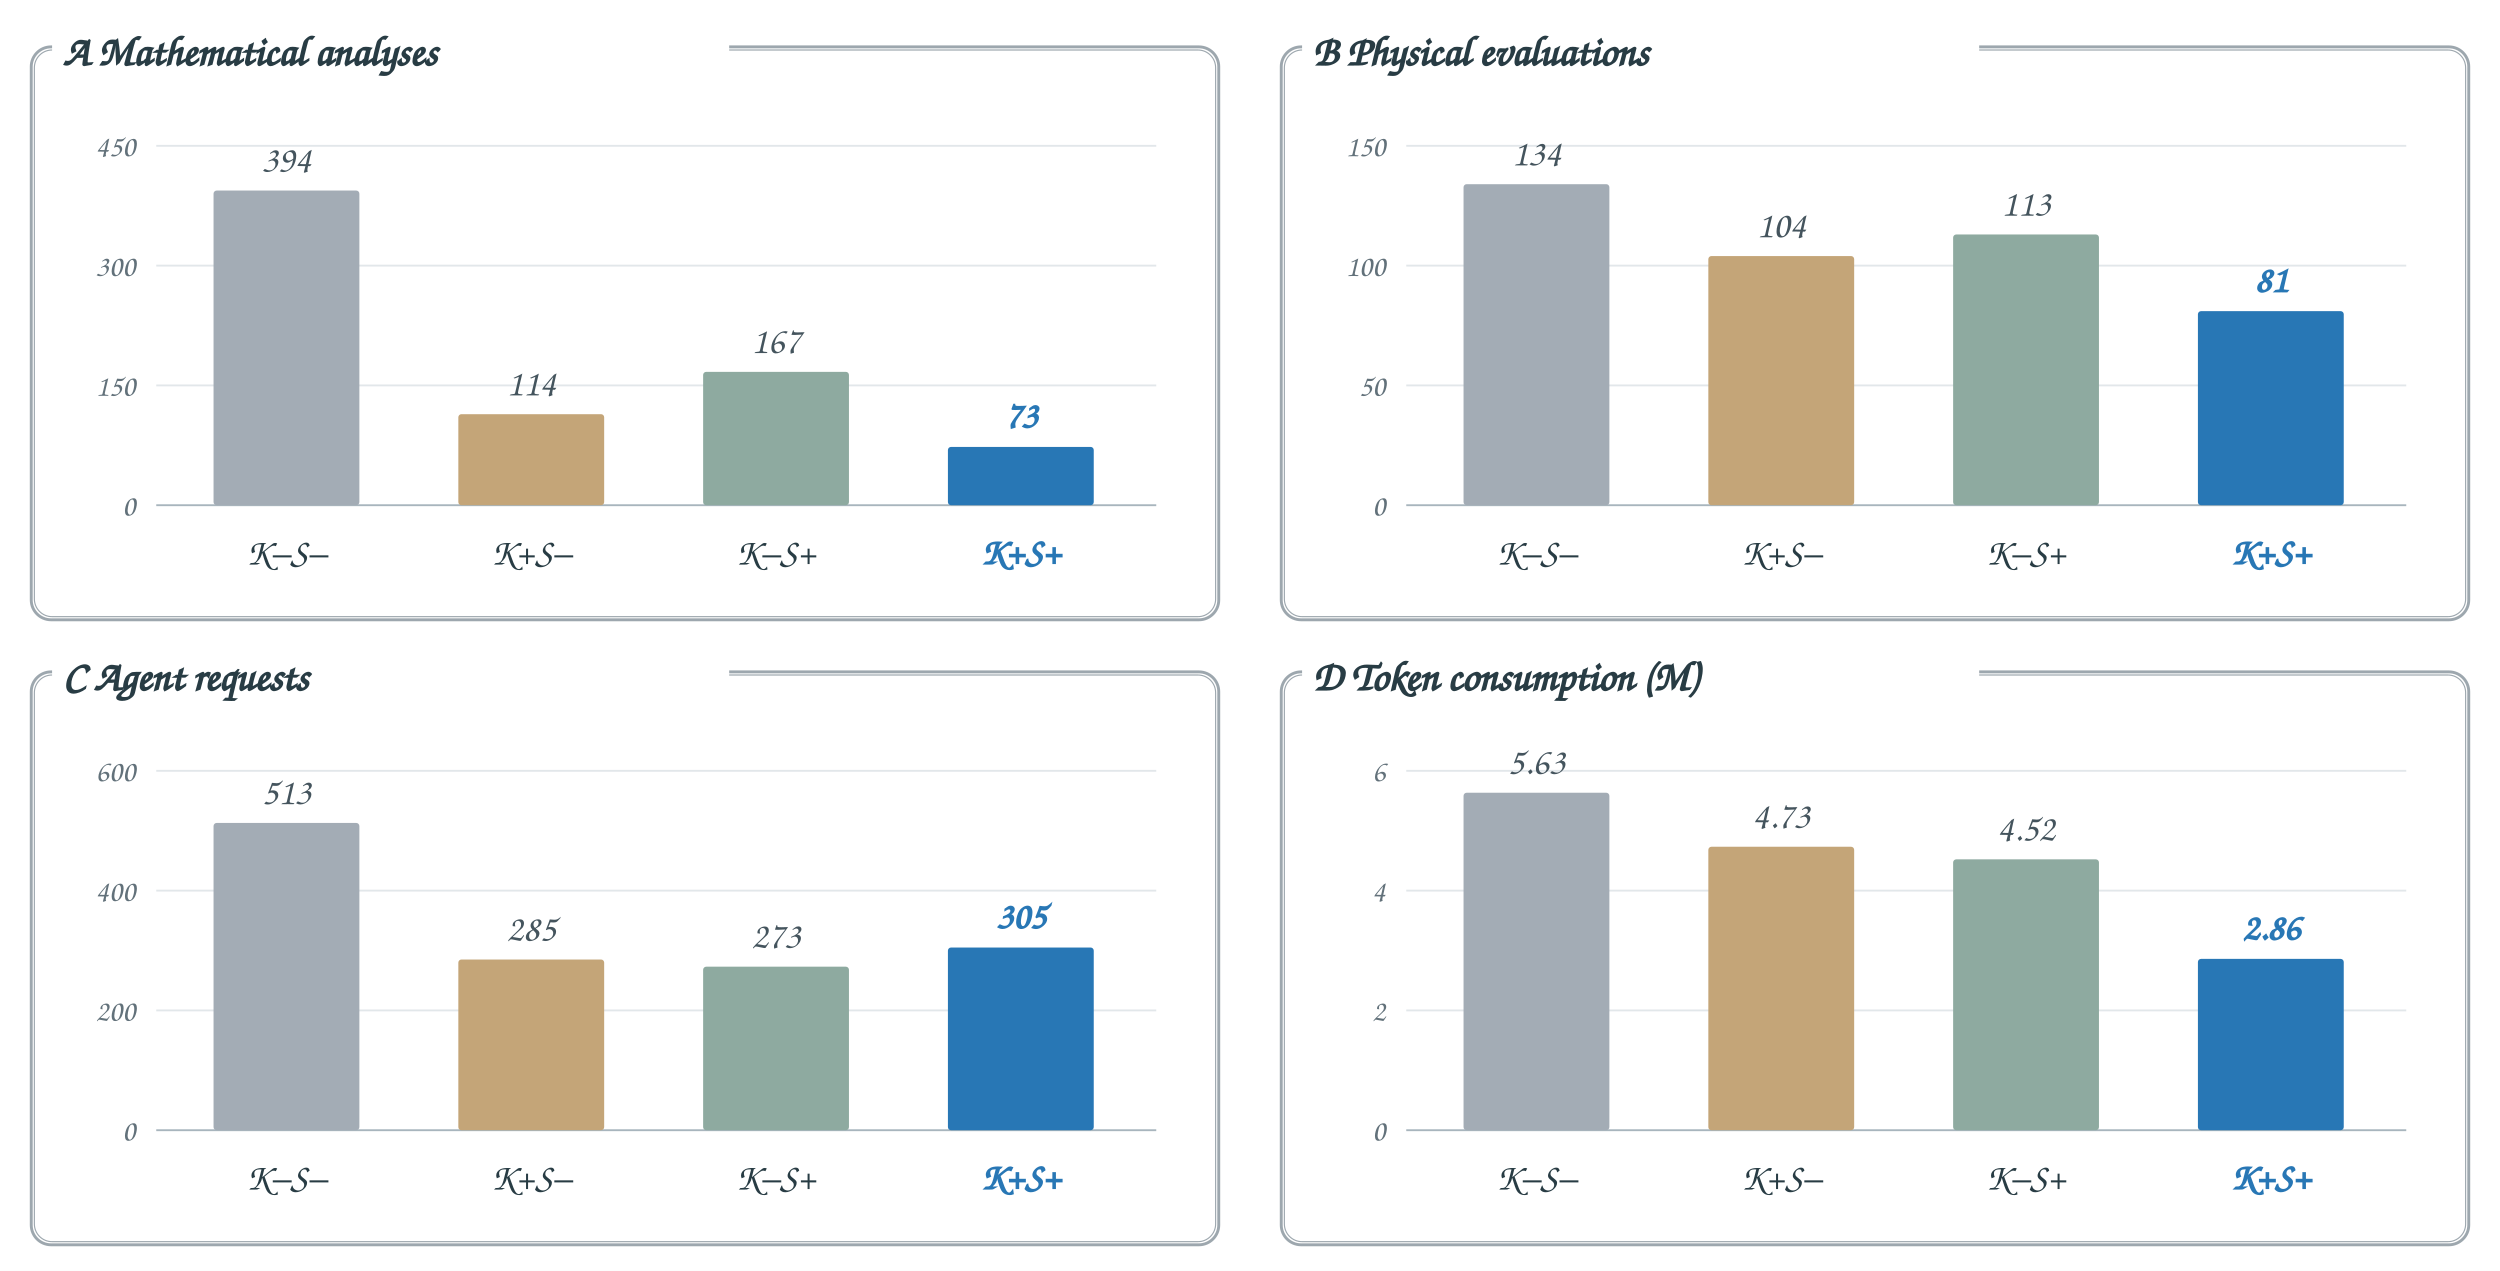
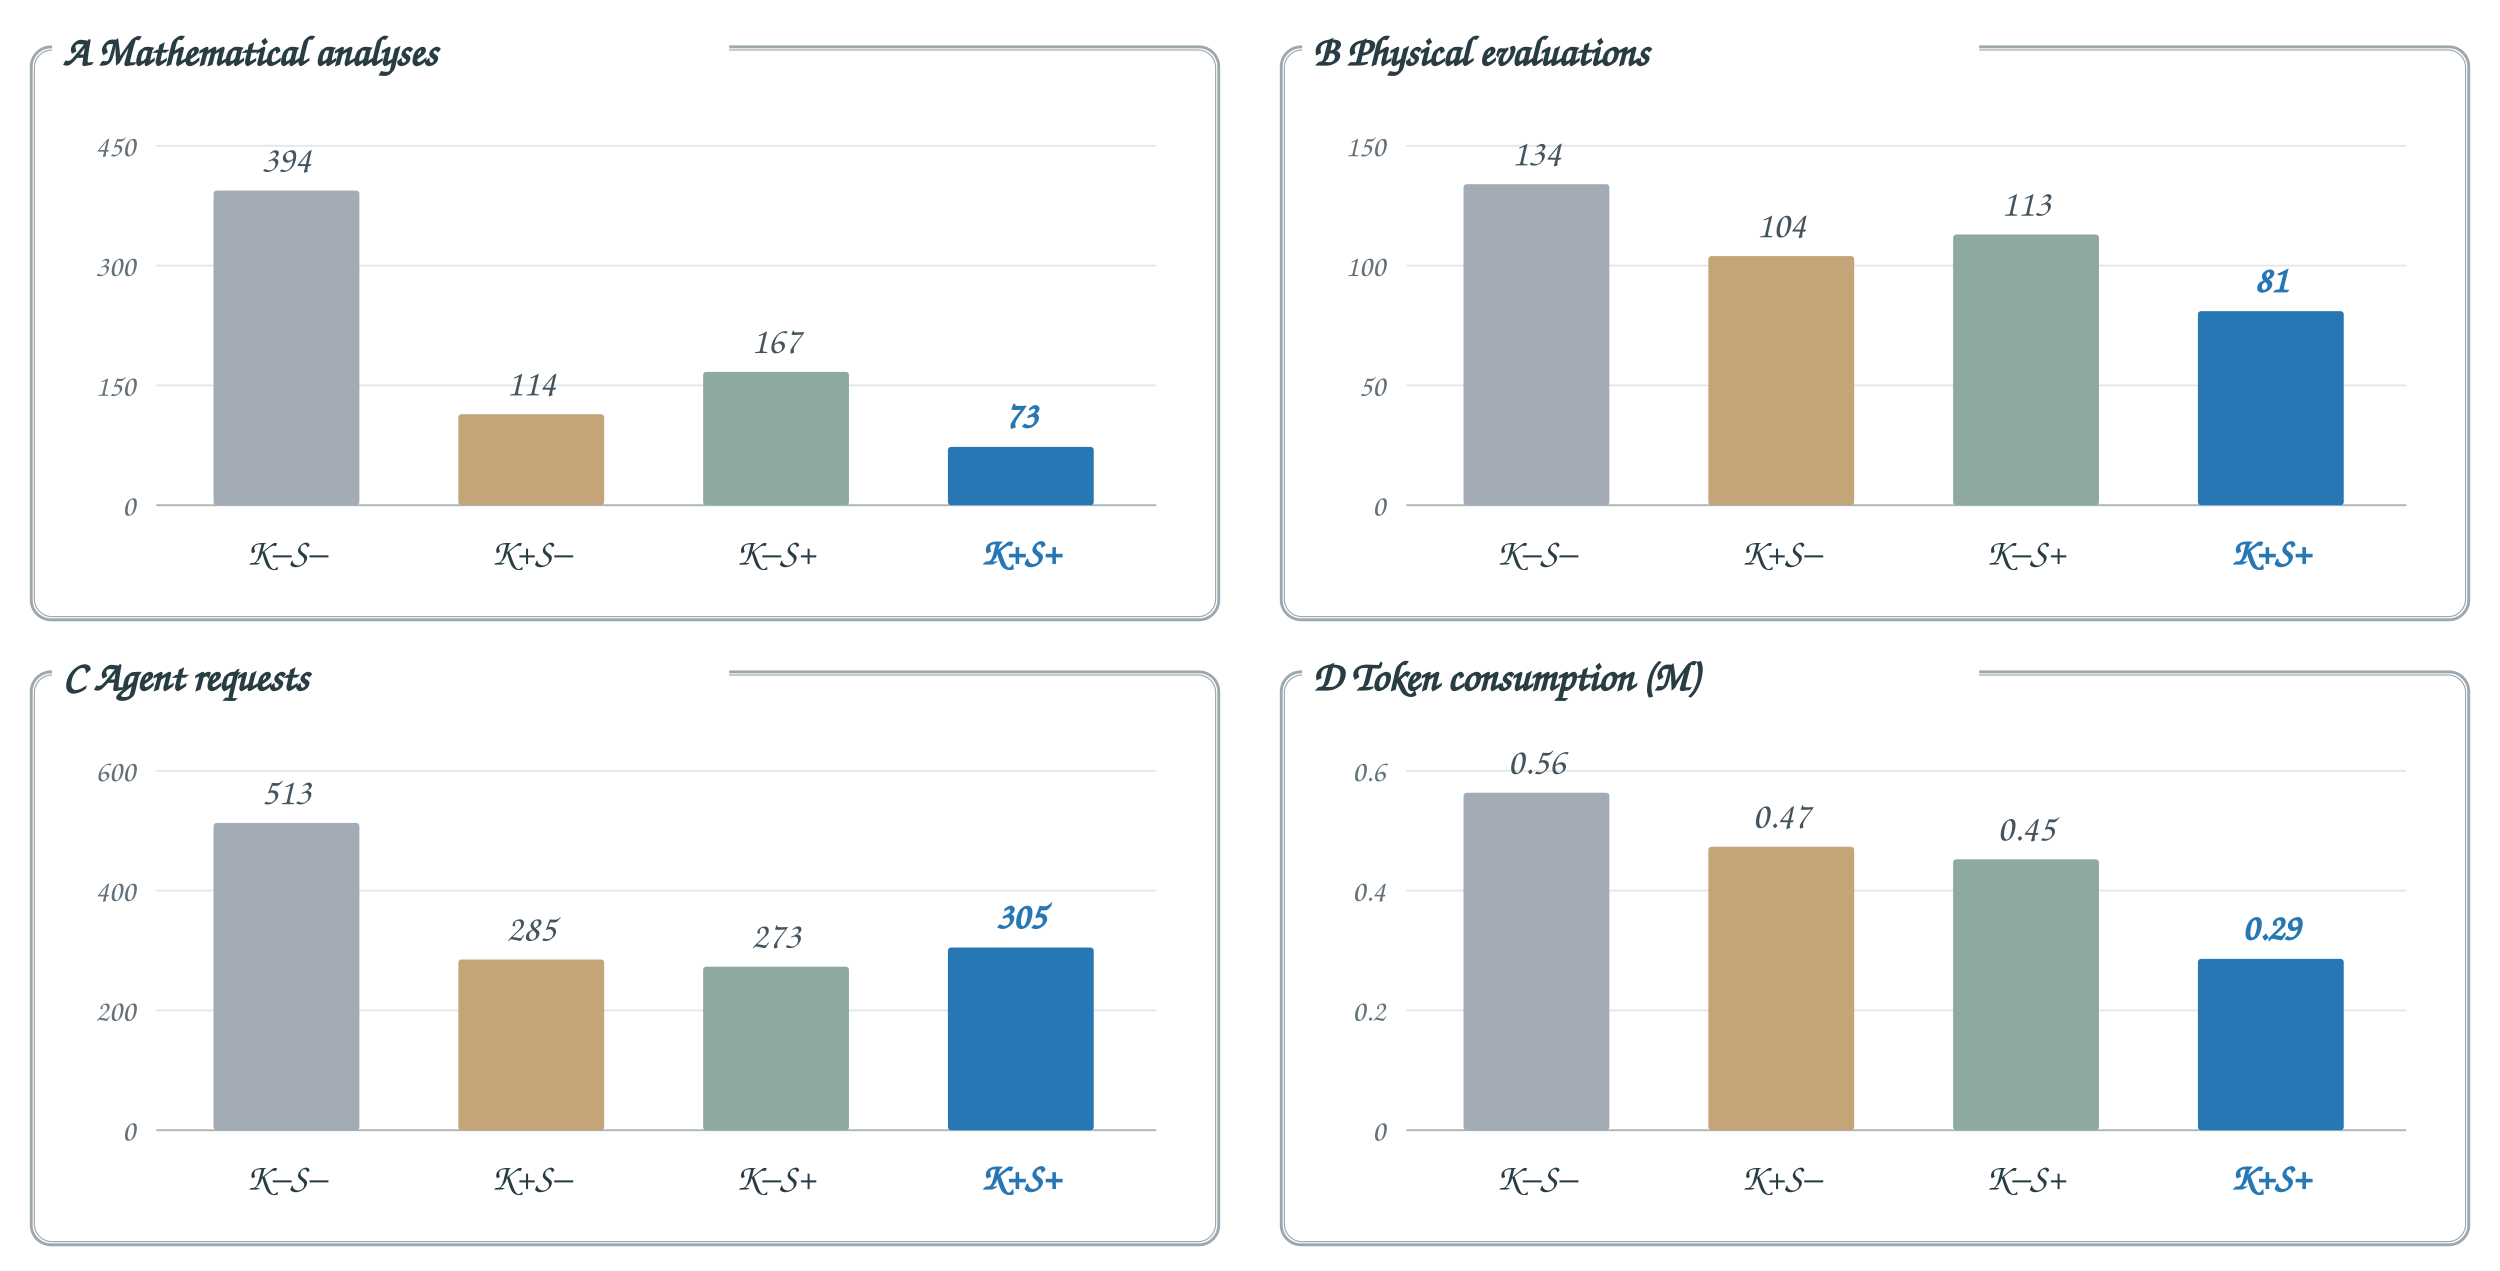
<svg xmlns="http://www.w3.org/2000/svg" width="2400" height="1220" viewBox="0 0 2400 1220">
  <style>text{font-family:"Comic Sans MS","Microsoft YaHei",cursive}</style>
  <rect width="2400" height="1220" fill="white" />
  <rect x="30" y="45" width="1140" height="550" fill="white" stroke="#9da7ae" stroke-width="2.8" rx="19" />
  <rect x="33" y="48" width="1134" height="544" fill="none" stroke="#9da7ae" stroke-width="1.1" rx="17" />
  <rect x="50" y="27" width="650" height="48" fill="white" stroke="none" stroke-width="1" rx="0" />
  <text x="60" y="63" font-size="40" text-anchor="start" font-weight="700" fill="#283c44">A  Mathematical analyses</text>
  <line x1="150" y1="485.0" x2="1110" y2="485.0" stroke="#a8b5bd" stroke-width="1.8" />
  <text x="130" y="495.0" font-size="29" text-anchor="end" font-weight="400" fill="#62717a">0</text>
  <line x1="150" y1="370.0" x2="1110" y2="370.0" stroke="#e2e7ea" stroke-width="1.8" />
  <text x="130" y="380.0" font-size="29" text-anchor="end" font-weight="400" fill="#62717a">150</text>
  <line x1="150" y1="255.0" x2="1110" y2="255.0" stroke="#e2e7ea" stroke-width="1.8" />
  <text x="130" y="265.0" font-size="29" text-anchor="end" font-weight="400" fill="#62717a">300</text>
  <line x1="150" y1="140.0" x2="1110" y2="140.0" stroke="#e2e7ea" stroke-width="1.8" />
  <text x="130" y="150.0" font-size="29" text-anchor="end" font-weight="400" fill="#62717a">450</text>
  <rect x="205" y="182.933" width="140" height="302.067" fill="#a3acb5" stroke="none" stroke-width="1" rx="3" />
  <text x="275" y="164.933" font-size="36" text-anchor="middle" font-weight="400" fill="#44545d">394</text>
  <text x="275" y="542" font-size="36" text-anchor="middle" font-weight="400" fill="#283c44">K−S−</text>
  <rect x="440" y="397.6" width="140" height="87.4" fill="#c4a578" stroke="none" stroke-width="1" rx="3" />
  <text x="510" y="379.6" font-size="36" text-anchor="middle" font-weight="400" fill="#44545d">114</text>
  <text x="510" y="542" font-size="36" text-anchor="middle" font-weight="400" fill="#283c44">K+S−</text>
  <rect x="675" y="356.967" width="140" height="128.033" fill="#8eaaa0" stroke="none" stroke-width="1" rx="3" />
  <text x="745" y="338.967" font-size="36" text-anchor="middle" font-weight="400" fill="#44545d">167</text>
  <text x="745" y="542" font-size="36" text-anchor="middle" font-weight="400" fill="#283c44">K−S+</text>
  <rect x="910" y="429.033" width="140" height="55.967" fill="#2877b5" stroke="none" stroke-width="1" rx="3" />
  <text x="980" y="411.033" font-size="36" text-anchor="middle" font-weight="700" fill="#2877b5">73</text>
  <text x="980" y="542" font-size="36" text-anchor="middle" font-weight="700" fill="#2877b5">K+S+</text>
  <rect x="1230" y="45" width="1140" height="550" fill="white" stroke="#9da7ae" stroke-width="2.8" rx="19" />
  <rect x="1233" y="48" width="1134" height="544" fill="none" stroke="#9da7ae" stroke-width="1.1" rx="17" />
  <rect x="1250" y="27" width="650" height="48" fill="white" stroke="none" stroke-width="1" rx="0" />
  <text x="1260" y="63" font-size="40" text-anchor="start" font-weight="700" fill="#283c44">B  Physical evaluations</text>
  <line x1="1350" y1="485.0" x2="2310" y2="485.0" stroke="#a8b5bd" stroke-width="1.8" />
  <text x="1330" y="495.0" font-size="29" text-anchor="end" font-weight="400" fill="#62717a">0</text>
  <line x1="1350" y1="370.0" x2="2310" y2="370.0" stroke="#e2e7ea" stroke-width="1.8" />
  <text x="1330" y="380.0" font-size="29" text-anchor="end" font-weight="400" fill="#62717a">50</text>
  <line x1="1350" y1="255.0" x2="2310" y2="255.0" stroke="#e2e7ea" stroke-width="1.8" />
  <text x="1330" y="265.0" font-size="29" text-anchor="end" font-weight="400" fill="#62717a">100</text>
  <line x1="1350" y1="140.0" x2="2310" y2="140.0" stroke="#e2e7ea" stroke-width="1.8" />
  <text x="1330" y="150.0" font-size="29" text-anchor="end" font-weight="400" fill="#62717a">150</text>
  <rect x="1405" y="176.8" width="140" height="308.2" fill="#a3acb5" stroke="none" stroke-width="1" rx="3" />
  <text x="1475" y="158.8" font-size="36" text-anchor="middle" font-weight="400" fill="#44545d">134</text>
  <text x="1475" y="542" font-size="36" text-anchor="middle" font-weight="400" fill="#283c44">K−S−</text>
  <rect x="1640" y="245.8" width="140" height="239.2" fill="#c4a578" stroke="none" stroke-width="1" rx="3" />
  <text x="1710" y="227.8" font-size="36" text-anchor="middle" font-weight="400" fill="#44545d">104</text>
  <text x="1710" y="542" font-size="36" text-anchor="middle" font-weight="400" fill="#283c44">K+S−</text>
  <rect x="1875" y="225.1" width="140" height="259.9" fill="#8eaaa0" stroke="none" stroke-width="1" rx="3" />
  <text x="1945" y="207.1" font-size="36" text-anchor="middle" font-weight="400" fill="#44545d">113</text>
  <text x="1945" y="542" font-size="36" text-anchor="middle" font-weight="400" fill="#283c44">K−S+</text>
  <rect x="2110" y="298.7" width="140" height="186.3" fill="#2877b5" stroke="none" stroke-width="1" rx="3" />
  <text x="2180" y="280.7" font-size="36" text-anchor="middle" font-weight="700" fill="#2877b5">81</text>
  <text x="2180" y="542" font-size="36" text-anchor="middle" font-weight="700" fill="#2877b5">K+S+</text>
  <rect x="30" y="645" width="1140" height="550" fill="white" stroke="#9da7ae" stroke-width="2.8" rx="19" />
  <rect x="33" y="648" width="1134" height="544" fill="none" stroke="#9da7ae" stroke-width="1.1" rx="17" />
  <rect x="50" y="627" width="650" height="48" fill="white" stroke="none" stroke-width="1" rx="0" />
  <text x="60" y="663" font-size="40" text-anchor="start" font-weight="700" fill="#283c44">C  Agent requests</text>
  <line x1="150" y1="1085.0" x2="1110" y2="1085.0" stroke="#a8b5bd" stroke-width="1.8" />
  <text x="130" y="1095.0" font-size="29" text-anchor="end" font-weight="400" fill="#62717a">0</text>
  <line x1="150" y1="970.0" x2="1110" y2="970.0" stroke="#e2e7ea" stroke-width="1.8" />
  <text x="130" y="980.0" font-size="29" text-anchor="end" font-weight="400" fill="#62717a">200</text>
  <line x1="150" y1="855.0" x2="1110" y2="855.0" stroke="#e2e7ea" stroke-width="1.8" />
  <text x="130" y="865.0" font-size="29" text-anchor="end" font-weight="400" fill="#62717a">400</text>
  <line x1="150" y1="740.0" x2="1110" y2="740.0" stroke="#e2e7ea" stroke-width="1.8" />
  <text x="130" y="750.0" font-size="29" text-anchor="end" font-weight="400" fill="#62717a">600</text>
  <rect x="205" y="790.025" width="140" height="294.975" fill="#a3acb5" stroke="none" stroke-width="1" rx="3" />
  <text x="275" y="772.025" font-size="36" text-anchor="middle" font-weight="400" fill="#44545d">513</text>
  <text x="275" y="1142" font-size="36" text-anchor="middle" font-weight="400" fill="#283c44">K−S−</text>
  <rect x="440" y="921.125" width="140" height="163.875" fill="#c4a578" stroke="none" stroke-width="1" rx="3" />
  <text x="510" y="903.125" font-size="36" text-anchor="middle" font-weight="400" fill="#44545d">285</text>
  <text x="510" y="1142" font-size="36" text-anchor="middle" font-weight="400" fill="#283c44">K+S−</text>
  <rect x="675" y="928.025" width="140" height="156.975" fill="#8eaaa0" stroke="none" stroke-width="1" rx="3" />
  <text x="745" y="910.025" font-size="36" text-anchor="middle" font-weight="400" fill="#44545d">273</text>
  <text x="745" y="1142" font-size="36" text-anchor="middle" font-weight="400" fill="#283c44">K−S+</text>
  <rect x="910" y="909.625" width="140" height="175.375" fill="#2877b5" stroke="none" stroke-width="1" rx="3" />
  <text x="980" y="891.625" font-size="36" text-anchor="middle" font-weight="700" fill="#2877b5">305</text>
  <text x="980" y="1142" font-size="36" text-anchor="middle" font-weight="700" fill="#2877b5">K+S+</text>
  <rect x="1230" y="645" width="1140" height="550" fill="white" stroke="#9da7ae" stroke-width="2.8" rx="19" />
  <rect x="1233" y="648" width="1134" height="544" fill="none" stroke="#9da7ae" stroke-width="1.1" rx="17" />
  <rect x="1250" y="627" width="650" height="48" fill="white" stroke="none" stroke-width="1" rx="0" />
  <text x="1260" y="663" font-size="40" text-anchor="start" font-weight="700" fill="#283c44">D  Token consumption (M)</text>
  <line x1="1350" y1="1085.0" x2="2310" y2="1085.0" stroke="#a8b5bd" stroke-width="1.8" />
  <text x="1330" y="1095.0" font-size="29" text-anchor="end" font-weight="400" fill="#62717a">0</text>
  <line x1="1350" y1="970.0" x2="2310" y2="970.0" stroke="#e2e7ea" stroke-width="1.8" />
-   <text x="1330" y="980.0" font-size="29" text-anchor="end" font-weight="400" fill="#62717a">2</text>
+   <text x="1330" y="980.0" font-size="29" text-anchor="end" font-weight="400" fill="#62717a">0.2</text>
  <line x1="1350" y1="855.0" x2="2310" y2="855.0" stroke="#e2e7ea" stroke-width="1.8" />
-   <text x="1330" y="865.0" font-size="29" text-anchor="end" font-weight="400" fill="#62717a">4</text>
+   <text x="1330" y="865.0" font-size="29" text-anchor="end" font-weight="400" fill="#62717a">0.4</text>
  <line x1="1350" y1="740.0" x2="2310" y2="740.0" stroke="#e2e7ea" stroke-width="1.8" />
-   <text x="1330" y="750.0" font-size="29" text-anchor="end" font-weight="400" fill="#62717a">6</text>
+   <text x="1330" y="750.0" font-size="29" text-anchor="end" font-weight="400" fill="#62717a">0.6</text>
  <rect x="1405" y="761.034" width="140" height="323.966" fill="#a3acb5" stroke="none" stroke-width="1" rx="3" />
-   <text x="1475" y="743.034" font-size="36" text-anchor="middle" font-weight="400" fill="#44545d">5.63</text>
+   <text x="1475" y="743.034" font-size="36" text-anchor="middle" font-weight="400" fill="#44545d">0.56</text>
  <text x="1475" y="1142" font-size="36" text-anchor="middle" font-weight="400" fill="#283c44">K−S−</text>
  <rect x="1640" y="812.874" width="140" height="272.126" fill="#c4a578" stroke="none" stroke-width="1" rx="3" />
-   <text x="1710" y="794.874" font-size="36" text-anchor="middle" font-weight="400" fill="#44545d">4.73</text>
+   <text x="1710" y="794.874" font-size="36" text-anchor="middle" font-weight="400" fill="#44545d">0.47</text>
  <text x="1710" y="1142" font-size="36" text-anchor="middle" font-weight="400" fill="#283c44">K+S−</text>
  <rect x="1875" y="824.978" width="140" height="260.022" fill="#8eaaa0" stroke="none" stroke-width="1" rx="3" />
-   <text x="1945" y="806.978" font-size="36" text-anchor="middle" font-weight="400" fill="#44545d">4.52</text>
+   <text x="1945" y="806.978" font-size="36" text-anchor="middle" font-weight="400" fill="#44545d">0.45</text>
  <text x="1945" y="1142" font-size="36" text-anchor="middle" font-weight="400" fill="#283c44">K−S+</text>
  <rect x="2110" y="920.539" width="140" height="164.461" fill="#2877b5" stroke="none" stroke-width="1" rx="3" />
-   <text x="2180" y="902.539" font-size="36" text-anchor="middle" font-weight="700" fill="#2877b5">2.86</text>
+   <text x="2180" y="902.539" font-size="36" text-anchor="middle" font-weight="700" fill="#2877b5">0.29</text>
  <text x="2180" y="1142" font-size="36" text-anchor="middle" font-weight="700" fill="#2877b5">K+S+</text>
</svg>
